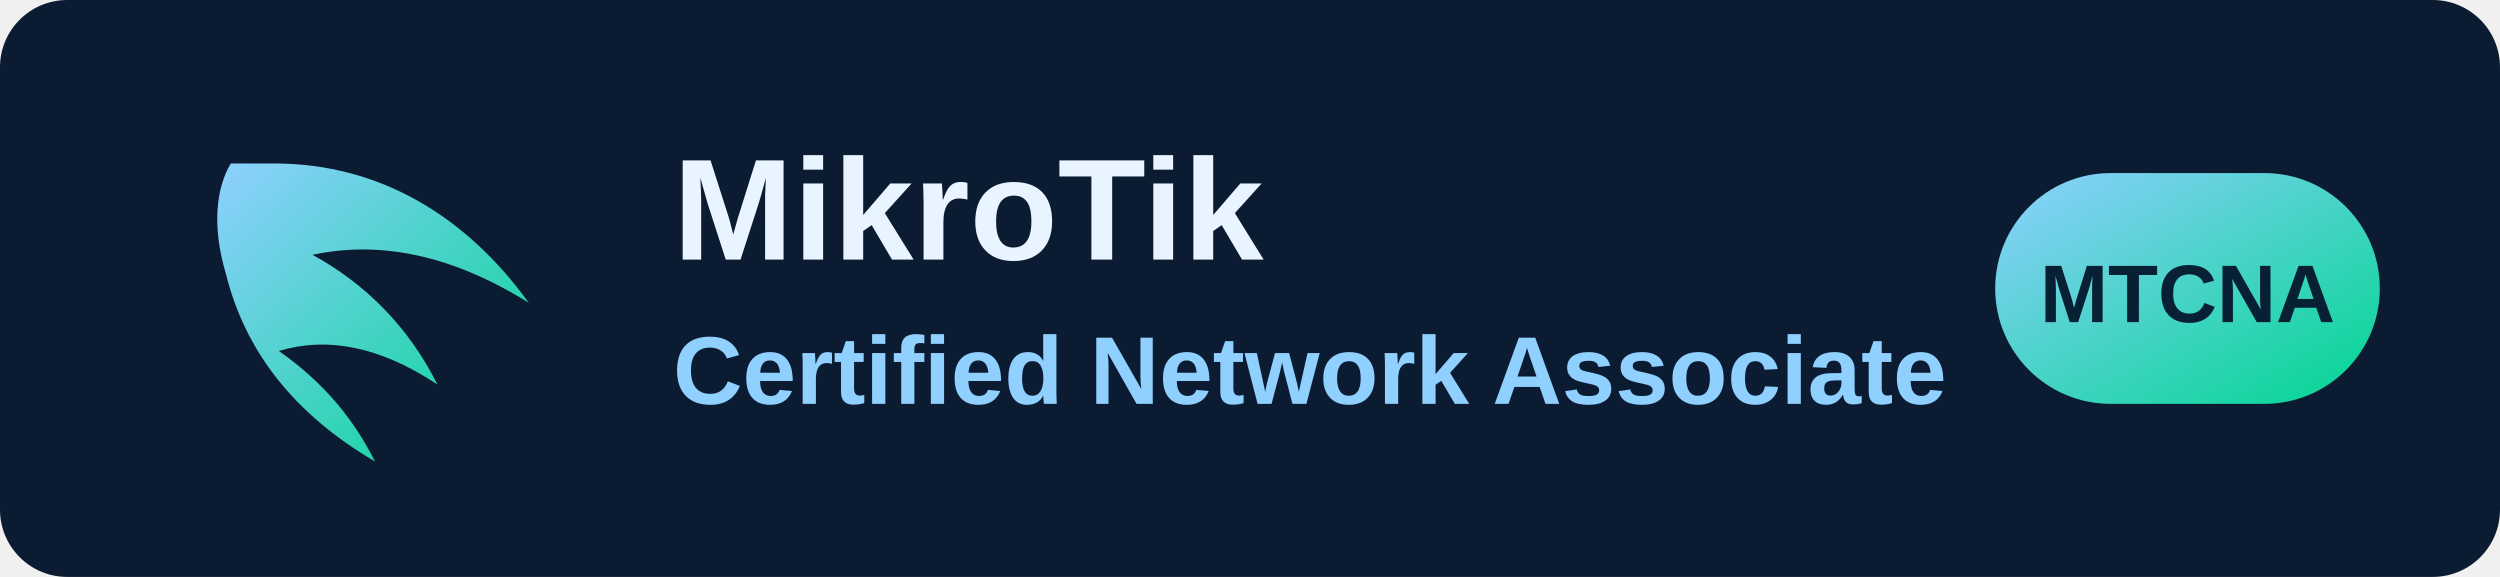
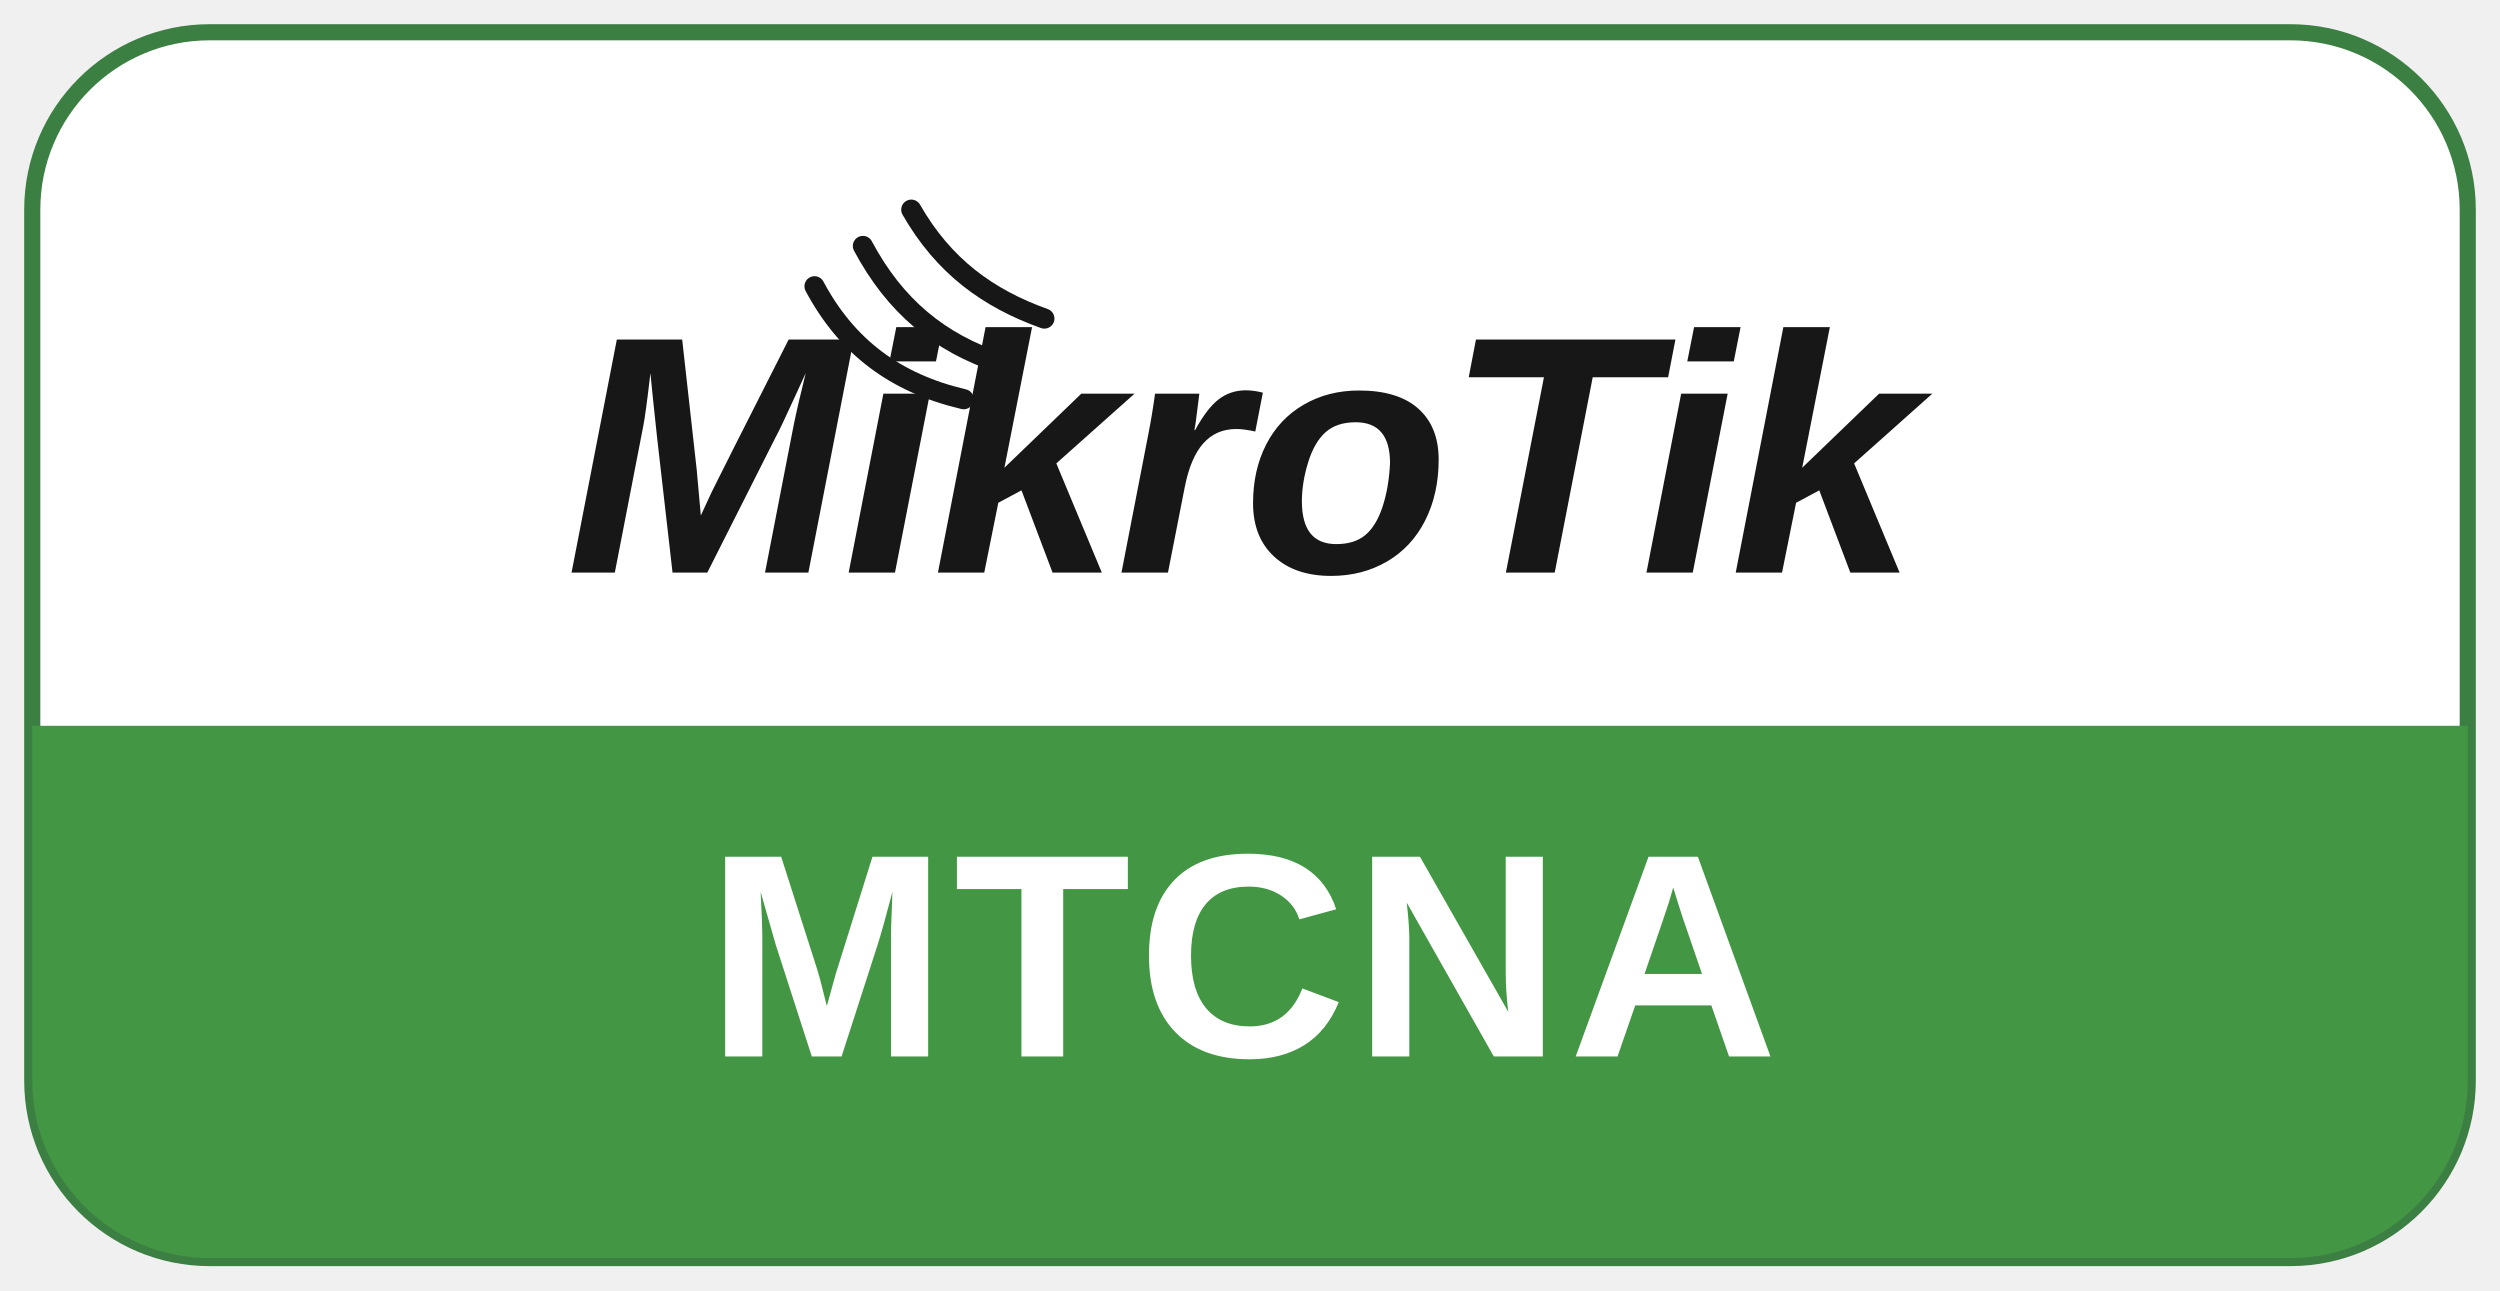
- <svg xmlns="http://www.w3.org/2000/svg" viewBox="0 0 520 120" role="img" aria-labelledby="title desc">
+ <svg xmlns="http://www.w3.org/2000/svg" viewBox="0 0 620 320" role="img" aria-labelledby="title desc">
  <defs>
-     <linearGradient id="g1" x1="0" y1="0" x2="1" y2="1">
-       <stop offset="0%" stop-color="#8fd0ff" />
-       <stop offset="100%" stop-color="#00d68f" />
-     </linearGradient>
+     <clipPath id="badge-clip">
+       <rect x="8" y="8" width="604" height="304" rx="44" ry="44" />
+     </clipPath>
  </defs>
-   <rect x="0" y="0" width="520" height="120" rx="14" fill="#0b1b31" />
-   <g fill="url(#g1)">
-     <path d="M57 34c22 0 40 11 53 29-16-10-31-13-45-10 11 6 20 15 26 27-12-8-23-10-33-7 10 7 16 15 20 23-17-10-27-23-31-39-3-10-2-18 1-23 3 0 6 0 9 0Z" />
+   <rect x="8" y="8" width="604" height="304" rx="44" ry="44" fill="#ffffff" stroke="#3c7f42" stroke-width="4" />
+   <rect x="8" y="180" width="604" height="132" fill="#439643" clip-path="url(#badge-clip)" />
+   <g transform="translate(58 58)" fill="none" stroke="#171717" stroke-width="5" stroke-linecap="round">
+     <path d="M144 13c8 15 20 24 37 28" />
+     <path d="M156 3c8 15 19 24 34 29" />
+     <path d="M168 -6c8 14 19 22 33 27" />
  </g>
-   <text x="140" y="54" fill="#e8f4ff" font-family="Segoe UI, Arial, sans-serif" font-size="30" font-weight="700">MikroTik</text>
-   <text x="140" y="84" fill="#8fd0ff" font-family="Segoe UI, Arial, sans-serif" font-size="20" font-weight="700">Certified Network Associate</text>
-   <rect x="415" y="36" width="80" height="48" rx="24" fill="url(#g1)" />
-   <text x="455" y="67" text-anchor="middle" fill="#082033" font-family="Segoe UI, Arial, sans-serif" font-size="17" font-weight="800">MTCNA</text>
+   <text x="308" y="142" text-anchor="middle" fill="#171717" font-family="Segoe UI, Arial, sans-serif" font-size="84" font-style="italic" font-weight="700" letter-spacing="-1.2">
+     MikroTik
+   </text>
+   <text x="308" y="262" text-anchor="middle" fill="#ffffff" font-family="Segoe UI, Arial, sans-serif" font-size="72" font-weight="800" letter-spacing="1.5">
+     MTCNA
+   </text>
</svg>
